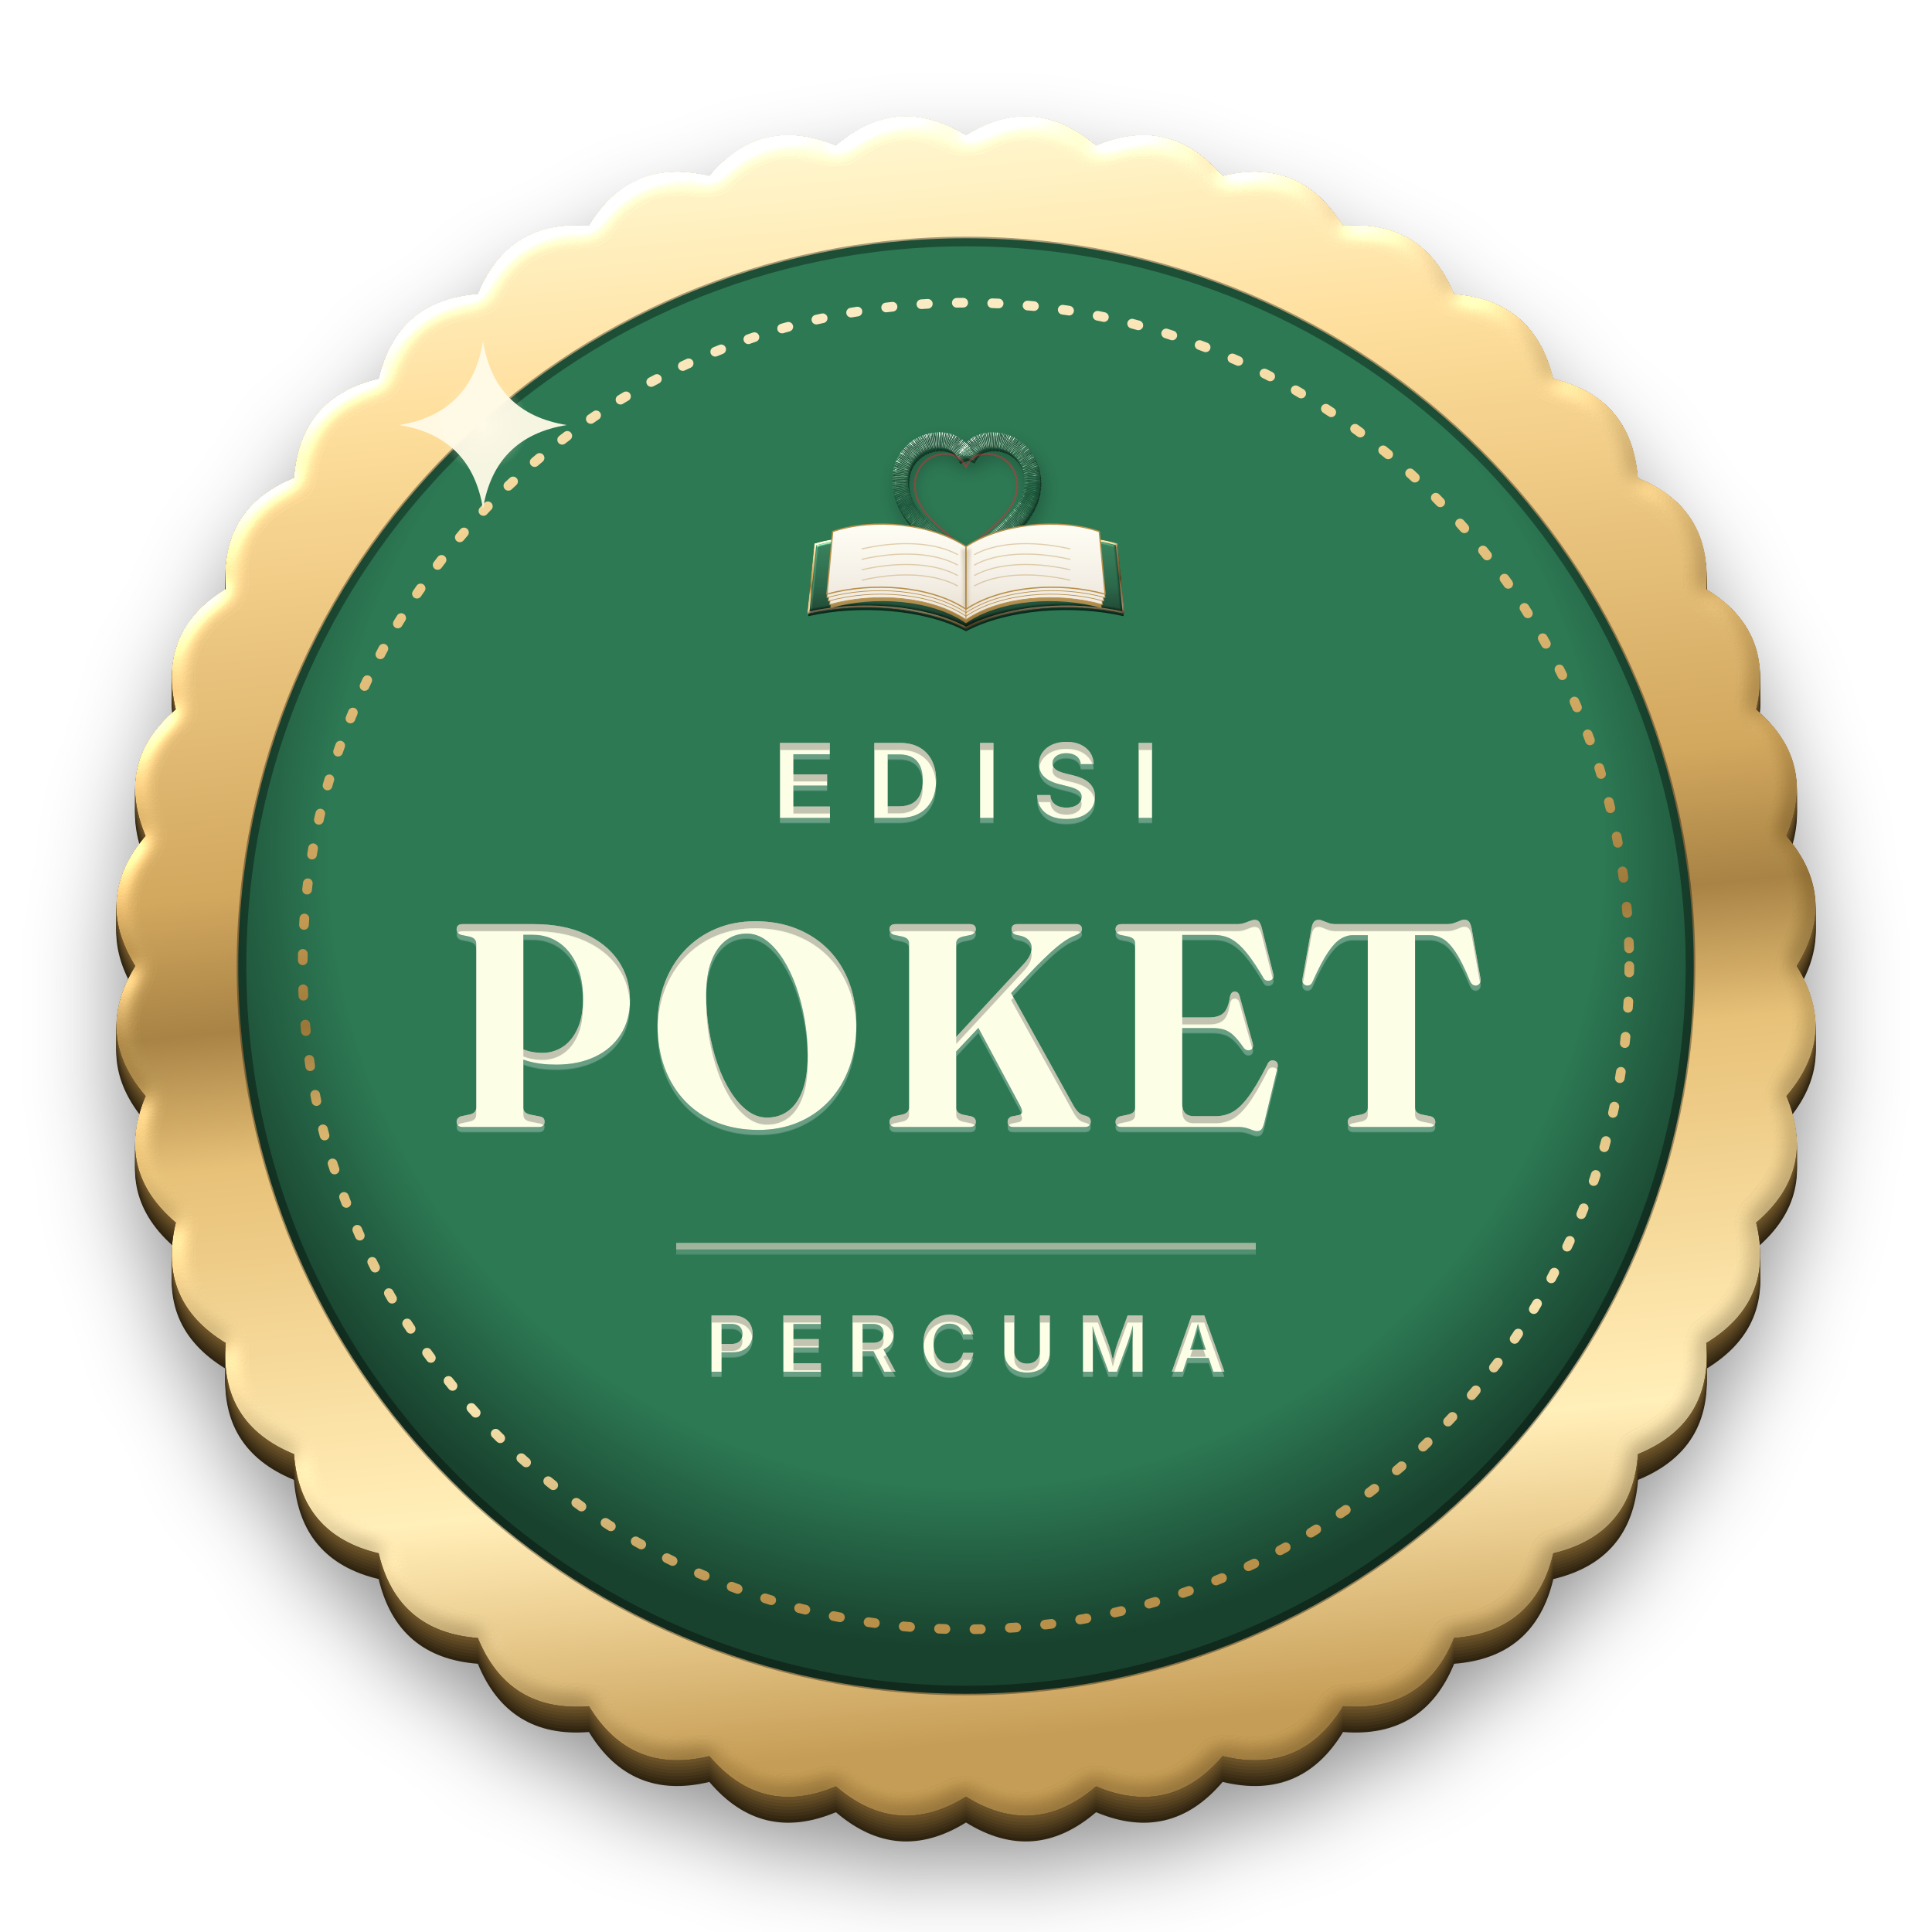
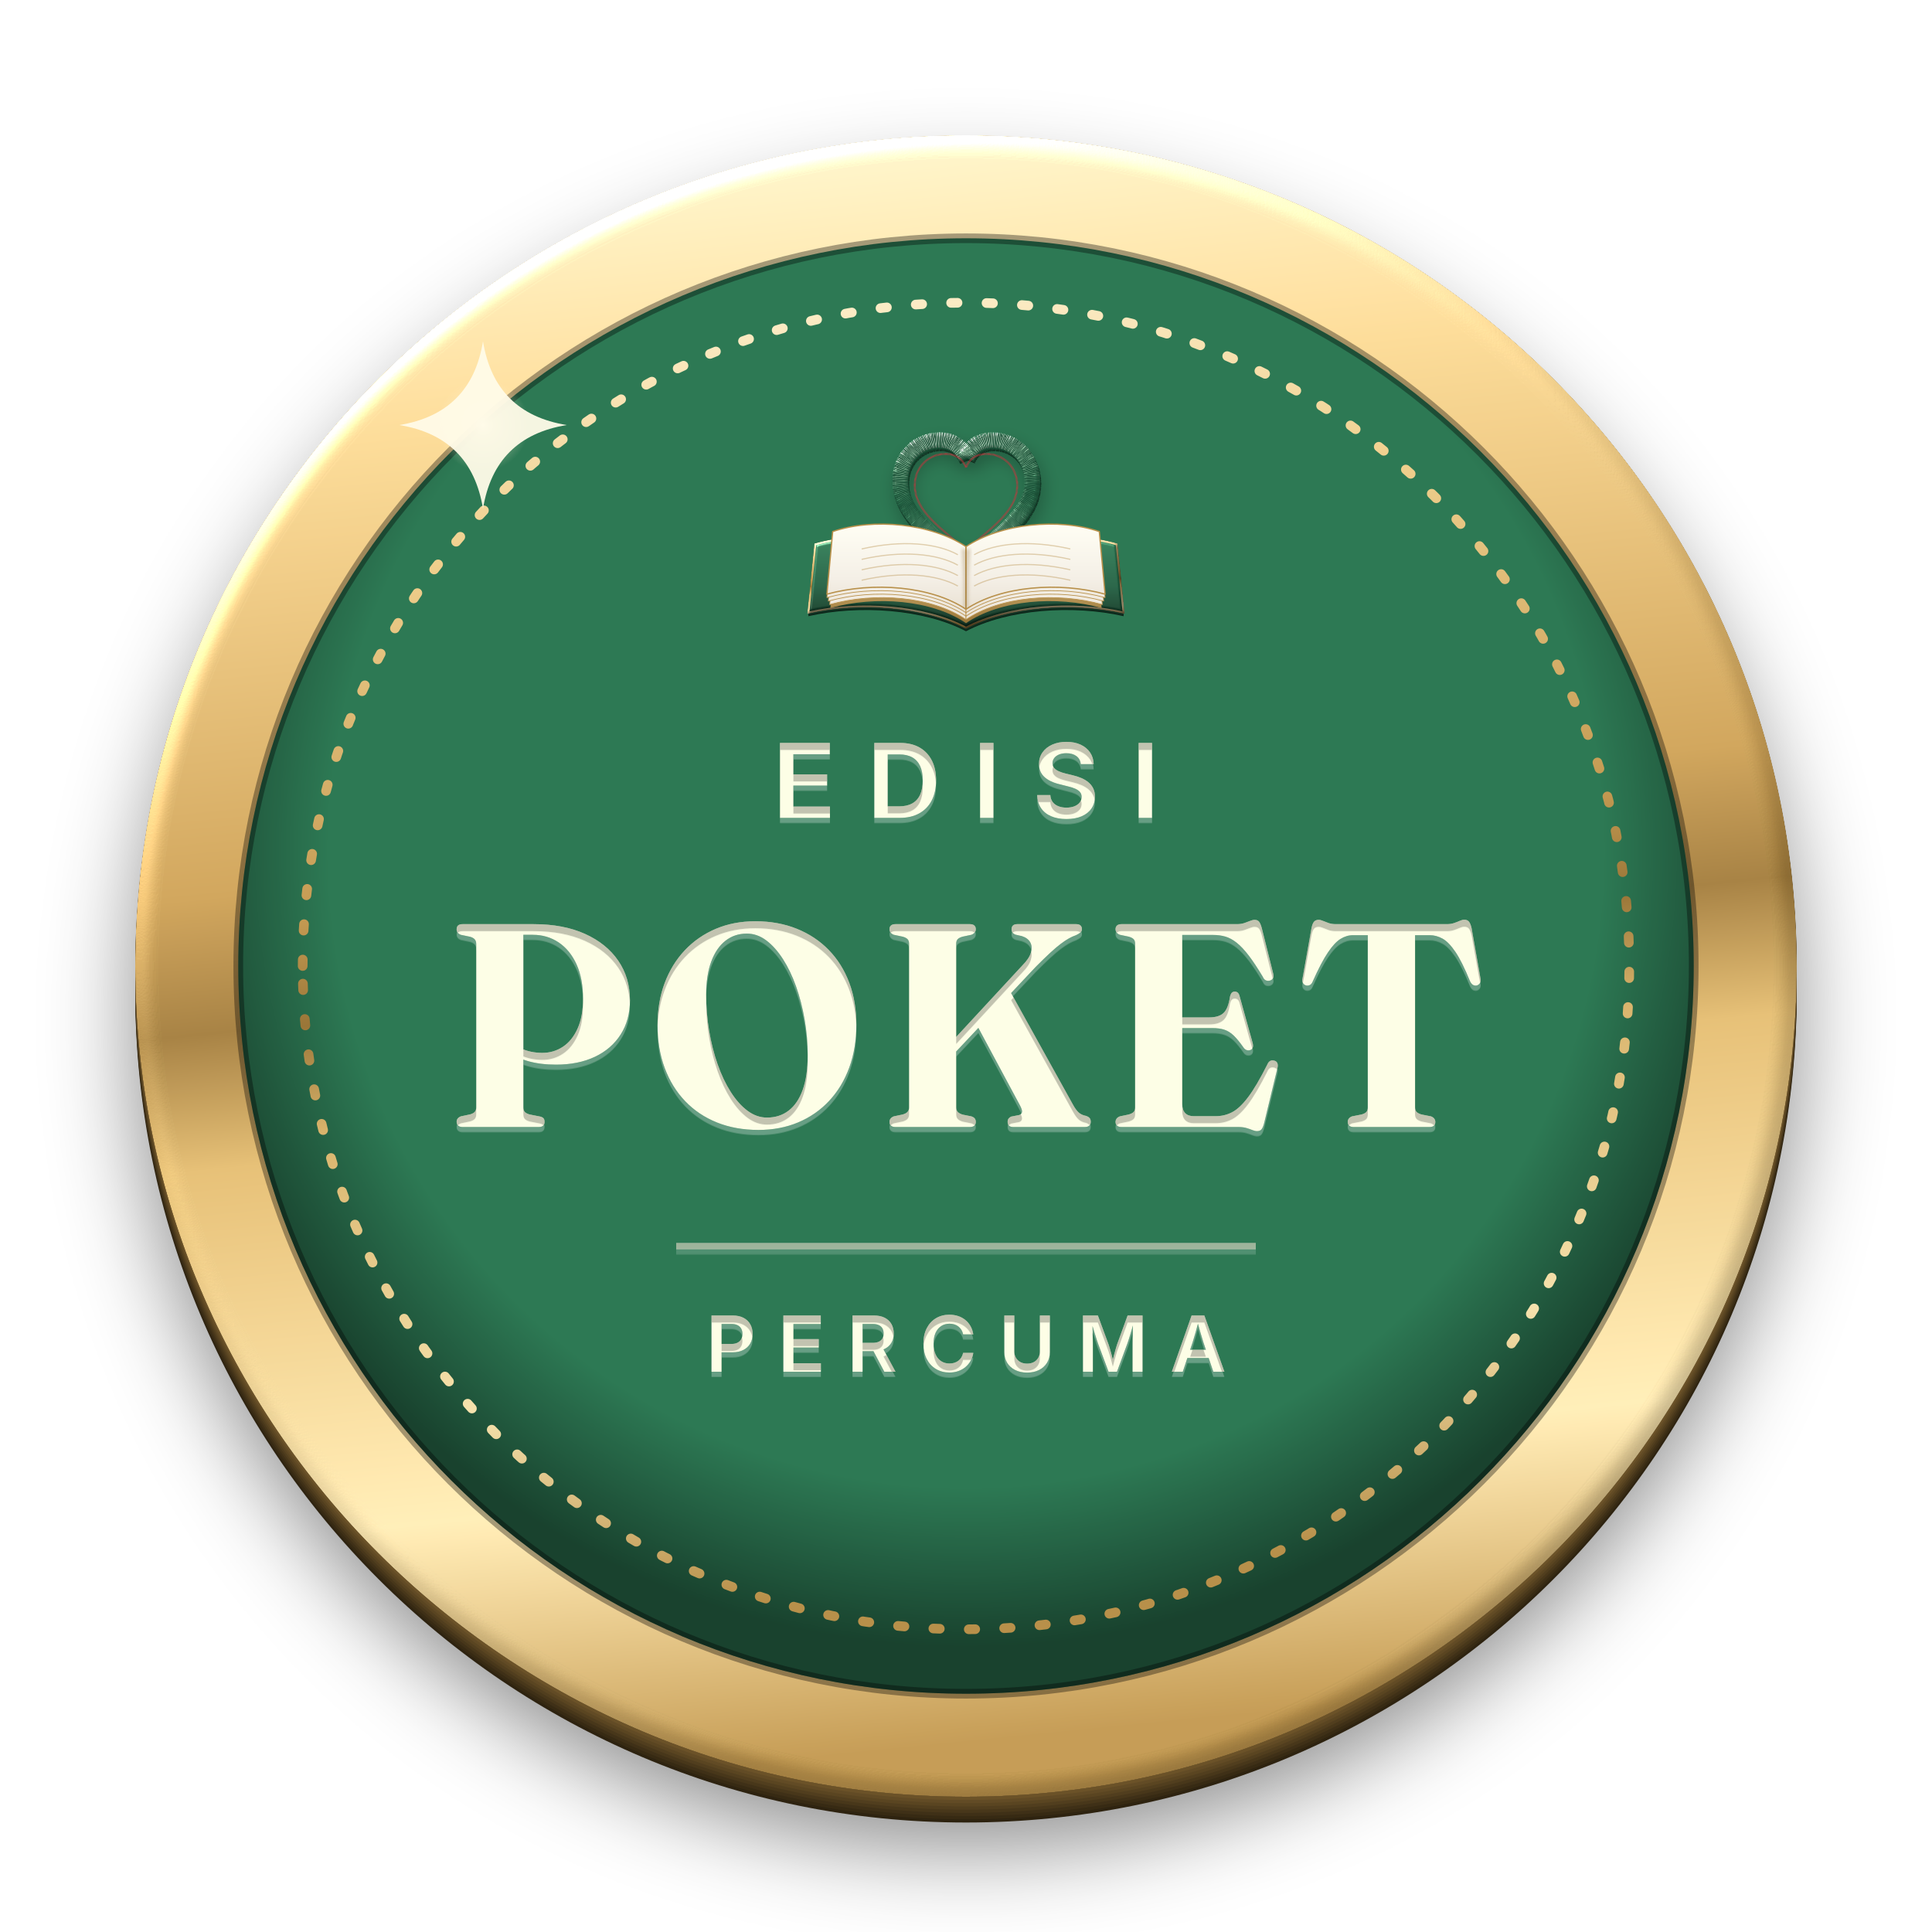
<svg xmlns="http://www.w3.org/2000/svg" viewBox="0 0 600 600" width="600" height="600" role="img" aria-label="Edisi Poket seal">
  <style>
    /* build-animated-logos.py: every animation ends on the original artwork */
    @keyframes phx-rise { from { opacity: 0; transform: translateY(18px); } }
    @keyframes phx-draw { from { stroke-dashoffset: 1; } to { stroke-dashoffset: 0; } }
    @keyframes phx-twinkle { 0%, 100% { opacity: 1; transform: scale(1); } 50% { opacity: 0.35; transform: scale(0.6); } }
    .phx-rise { animation: phx-rise 0.9s cubic-bezier(0.16, 1, 0.3, 1) 0.1s backwards; }
    .phx-draw { stroke-dasharray: 1; animation: phx-draw 1.6s cubic-bezier(0.65, 0, 0.35, 1) 0.45s backwards; }
    .phx-trace { stroke-dasharray: 1; animation: phx-draw 1.2s cubic-bezier(0.65, 0, 0.35, 1) 1.35s backwards; }
    .phx-twinkle { transform-box: fill-box; transform-origin: center; animation: phx-twinkle 4.8s ease-in-out 2.6s infinite; }
    @keyframes phx-turn { to { transform: rotate(360deg); } }
    .phx-turn { transform-box: view-box; transform-origin: 300px 300px; animation: phx-turn 60s linear infinite; }
    @media (prefers-reduced-motion: reduce) { * { animation: none !important; } }
  </style>
  <defs>
    <linearGradient id="phs-edisi-poket-foil-gold" x1="0" y1="0" x2="0.1" y2="1">
      <stop offset="0" stop-color="#fff4d6" />
      <stop offset="0.2" stop-color="#f0d08e" />
      <stop offset="0.46" stop-color="#c49a52" />
      <stop offset="0.54" stop-color="#9a7638" />
      <stop offset="0.62" stop-color="#d9b46c" />
      <stop offset="0.84" stop-color="#f6e2ad" />
      <stop offset="1" stop-color="#b8904a" />
    </linearGradient>
    <linearGradient id="phs-edisi-poket-foil-emerald" x1="0" y1="0" x2="0.1" y2="1">
      <stop offset="0" stop-color="#e3f7e8" />
      <stop offset="0.2" stop-color="#9edab2" />
      <stop offset="0.46" stop-color="#3f9167" />
      <stop offset="0.54" stop-color="#2d7954" />
      <stop offset="0.62" stop-color="#4fa477" />
      <stop offset="0.84" stop-color="#b6e3c4" />
      <stop offset="1" stop-color="#3f9167" />
    </linearGradient>
    <linearGradient id="phs-edisi-poket-page" x1="0" y1="0" x2="0" y2="1">
      <stop offset="0" stop-color="#fffef4" />
      <stop offset="0.65" stop-color="#f4efe6" />
      <stop offset="1" stop-color="#eae2d4" />
    </linearGradient>
    <linearGradient id="phs-edisi-poket-page-edge" x1="0" y1="0" x2="0" y2="1">
      <stop offset="0" stop-color="#f1d79b" />
      <stop offset="1" stop-color="#9a7638" />
    </linearGradient>
    <linearGradient id="phs-edisi-poket-cover" x1="0" y1="0" x2="0" y2="1">
      <stop offset="0" stop-color="#2d7954" />
      <stop offset="0.55" stop-color="#1d5a3d" />
      <stop offset="1" stop-color="#0b2418" />
    </linearGradient>
    <radialGradient id="phs-edisi-poket-lantern" cx="0.5" cy="0.5" r="0.5">
      <stop offset="0" stop-color="#f2b85c" stop-opacity="0.55" />
      <stop offset="0.45" stop-color="#f2b85c" stop-opacity="0.16" />
      <stop offset="1" stop-color="#f2b85c" stop-opacity="0" />
    </radialGradient>
    <radialGradient id="phs-edisi-poket-emerald-glow" cx="0.5" cy="0.5" r="0.5">
      <stop offset="0" stop-color="#3f9167" stop-opacity="0.55" />
      <stop offset="1" stop-color="#3f9167" stop-opacity="0" />
    </radialGradient>
    <radialGradient id="phs-edisi-poket-vignette" cx="0.5" cy="0.45" r="0.75">
      <stop offset="0.55" stop-color="#000" stop-opacity="0" />
      <stop offset="1" stop-color="#000" stop-opacity="0.75" />
    </radialGradient>
    <radialGradient id="phs-edisi-poket-glint" cx="0.5" cy="0.5" r="0.5">
      <stop offset="0" stop-color="#fff" stop-opacity="1" />
      <stop offset="0.25" stop-color="#fff4d6" stop-opacity="0.6" />
      <stop offset="1" stop-color="#fff4d6" stop-opacity="0" />
    </radialGradient>
    <filter id="phs-edisi-poket-blur" x="-30%" y="-30%" width="160%" height="160%">
      <feGaussianBlur stdDeviation="14" />
    </filter>
    <filter id="phs-edisi-poket-contact" x="-10%" y="-10%" width="120%" height="140%">
      <feGaussianBlur stdDeviation="3" />
    </filter>
    <filter id="phs-edisi-poket-bevel" x="-5%" y="-10%" width="110%" height="125%" color-interpolation-filters="sRGB">
      <feGaussianBlur in="SourceAlpha" stdDeviation="1.6" result="h" />
      <feDiffuseLighting in="h" surfaceScale="3.2" diffuseConstant="1" lighting-color="#fff" result="d">
        <feDistantLight azimuth="235" elevation="50" />
      </feDiffuseLighting>
      <feComposite in="SourceGraphic" in2="d" operator="arithmetic" k1="0.75" k2="0.42" k3="0" k4="0" result="shaded" />
      <feSpecularLighting in="h" surfaceScale="3.2" specularConstant="0.85" specularExponent="26" lighting-color="#fffbe8" result="s">
        <feDistantLight azimuth="235" elevation="42" />
      </feSpecularLighting>
      <feComposite in="s" in2="SourceAlpha" operator="in" result="sIn" />
      <feComposite in="shaded" in2="sIn" operator="arithmetic" k1="0" k2="1" k3="0.7" k4="0" result="lit" />
      <feComposite in="lit" in2="SourceAlpha" operator="in" />
    </filter>
    <filter id="phs-edisi-poket-bevel-soft" x="-5%" y="-10%" width="110%" height="125%" color-interpolation-filters="sRGB">
      <feGaussianBlur in="SourceAlpha" stdDeviation="3.0" result="h" />
      <feDiffuseLighting in="h" surfaceScale="4.5" diffuseConstant="1" lighting-color="#fff" result="d">
        <feDistantLight azimuth="235" elevation="50" />
      </feDiffuseLighting>
      <feComposite in="SourceGraphic" in2="d" operator="arithmetic" k1="0.75" k2="0.42" k3="0" k4="0" result="shaded" />
      <feSpecularLighting in="h" surfaceScale="4.5" specularConstant="0.85" specularExponent="26" lighting-color="#fffbe8" result="s">
        <feDistantLight azimuth="235" elevation="42" />
      </feSpecularLighting>
      <feComposite in="s" in2="SourceAlpha" operator="in" result="sIn" />
      <feComposite in="shaded" in2="sIn" operator="arithmetic" k1="0" k2="1" k3="0.7" k4="0" result="lit" />
      <feComposite in="lit" in2="SourceAlpha" operator="in" />
    </filter>
    <filter id="phs-edisi-poket-deboss" x="-5%" y="-20%" width="110%" height="140%">
      <feOffset in="SourceAlpha" dx="0" dy="2.2" result="down" />
      <feComposite in="SourceAlpha" in2="down" operator="out" result="topEdge" />
      <feFlood flood-color="#000" flood-opacity="0.45" />
      <feComposite in2="topEdge" operator="in" result="shade" />
      <feOffset in="SourceAlpha" dx="0" dy="1.6" result="lowAlpha" />
      <feComposite in="lowAlpha" in2="SourceAlpha" operator="out" result="catch" />
      <feFlood flood-color="#fff" flood-opacity="0.28" />
      <feComposite in2="catch" operator="in" result="light" />
      <feMerge>
        <feMergeNode in="light" />
        <feMergeNode in="SourceGraphic" />
        <feMergeNode in="shade" />
      </feMerge>
    </filter>
-     <path id="phs-edisi-poket-rim" d="M558.0,300.0 Q571.2,321.3 554.8,340.4 Q564.5,363.5 545.4,379.7 Q551.3,404.1 529.9,417.1 Q531.9,442.1 508.7,451.6 Q506.8,476.6 482.4,482.4 Q476.6,506.8 451.6,508.7 Q442.1,531.9 417.1,529.9 Q404.1,551.3 379.7,545.4 Q363.5,564.5 340.4,554.8 Q321.3,571.2 300.0,558.0 Q278.7,571.2 259.6,554.8 Q236.5,564.5 220.3,545.4 Q195.9,551.3 182.9,529.9 Q157.9,531.9 148.4,508.7 Q123.4,506.8 117.6,482.4 Q93.2,476.6 91.3,451.6 Q68.1,442.1 70.1,417.1 Q48.7,404.1 54.6,379.7 Q35.5,363.5 45.2,340.4 Q28.8,321.3 42.0,300.0 Q28.8,278.7 45.2,259.6 Q35.5,236.5 54.6,220.3 Q48.7,195.9 70.1,182.9 Q68.1,157.9 91.3,148.4 Q93.2,123.4 117.6,117.6 Q123.4,93.2 148.4,91.3 Q157.9,68.1 182.9,70.1 Q195.9,48.7 220.3,54.6 Q236.5,35.5 259.6,45.2 Q278.7,28.8 300.0,42.0 Q321.3,28.8 340.4,45.2 Q363.5,35.5 379.7,54.6 Q404.1,48.7 417.1,70.1 Q442.1,68.1 451.6,91.3 Q476.6,93.2 482.4,117.6 Q506.8,123.4 508.7,148.4 Q531.9,157.9 529.9,182.9 Q551.3,195.9 545.4,220.3 Q564.5,236.5 554.8,259.6 Q571.2,278.7 558.0,300.0 Z" />
+     <path id="phs-edisi-poket-rim" d="M42.0,300.0 A258.0,258.0 0 1 1 558.0,300.0 A258.0,258.0 0 1 1 42.0,300.0 Z" />
+     <path id="phs-edisi-poket-medallion" d="M74.0,300.0 A226.0,226.0 0 1 1 526.0,300.0 A226.0,226.0 0 1 1 74.0,300.0 Z" />
    <radialGradient id="phs-edisi-poket-recess" cx="0.5" cy="0.42" r="0.55">
      <stop offset="0.8" stop-color="#000" stop-opacity="0" />
      <stop offset="1" stop-color="#000" stop-opacity="0.45" />
    </radialGradient>
  </defs>
  <use href="#phs-edisi-poket-rim" fill="#000" opacity="0.45" filter="url(#phs-edisi-poket-blur)" transform="translate(0,16)" />
  <use href="#phs-edisi-poket-rim" fill="#2e2310" transform="translate(0.0,8)" />
  <use href="#phs-edisi-poket-rim" fill="#372a13" transform="translate(0.0,7)" />
  <use href="#phs-edisi-poket-rim" fill="#3f3017" transform="translate(0.0,6)" />
  <use href="#phs-edisi-poket-rim" fill="#48371a" transform="translate(0.0,5)" />
  <use href="#phs-edisi-poket-rim" fill="#513e1e" transform="translate(0.0,4)" />
  <use href="#phs-edisi-poket-rim" fill="#5a4521" transform="translate(0.0,3)" />
  <use href="#phs-edisi-poket-rim" fill="#624b25" transform="translate(0.0,2)" />
  <use href="#phs-edisi-poket-rim" fill="#6b5228" transform="translate(0.0,1)" />
  <use href="#phs-edisi-poket-rim" fill="url(#phs-edisi-poket-foil-gold)" filter="url(#phs-edisi-poket-bevel-soft)" />
-   <circle cx="300" cy="300" r="226" fill="#2d7954" />
-   <circle cx="300" cy="300" r="226" fill="url(#phs-edisi-poket-recess)" />
-   <circle cx="300" cy="300" r="225" fill="none" stroke="#000" stroke-opacity="0.35" stroke-width="3" />
-   <circle class="phx-turn" cx="300" cy="300" r="206" fill="none" stroke="url(#phs-edisi-poket-foil-gold)" stroke-width="3" stroke-dasharray="2 9" stroke-linecap="round" />
+   <use href="#phs-edisi-poket-medallion" fill="#2d7954" />
+   <use href="#phs-edisi-poket-medallion" fill="url(#phs-edisi-poket-recess)" />
+   <use href="#phs-edisi-poket-medallion" fill="none" stroke="#000" stroke-opacity="0.35" stroke-width="3" />
+   <path class="phx-turn" d="M94.0,300.0 A206.0,206.0 0 1 1 506.0,300.0 A206.0,206.0 0 1 1 94.0,300.0 Z" fill="none" stroke="url(#phs-edisi-poket-foil-gold)" stroke-width="3" stroke-dasharray="2 9" stroke-linecap="round" />
  <g class="phx-rise">
    <g transform="translate(246,128) scale(0.18)">
      <path id="phs-edisi-poket-coverpath" d="M300,262 C228,214 116,206 40,228 L28,346 C116,326 228,334 300,372 C372,334 484,326 572,346 L560,228 C484,206 372,214 300,262 Z" />
      <use href="#phs-edisi-poket-coverpath" fill="#0b2418" transform="translate(0.0,6)" />
      <use href="#phs-edisi-poket-coverpath" fill="#0c291c" transform="translate(0.0,5)" />
      <use href="#phs-edisi-poket-coverpath" fill="#0e2e1f" transform="translate(0.0,4)" />
      <use href="#phs-edisi-poket-coverpath" fill="#0f3323" transform="translate(0.0,3)" />
      <use href="#phs-edisi-poket-coverpath" fill="#113826" transform="translate(0.0,2)" />
      <use href="#phs-edisi-poket-coverpath" fill="#123d2a" transform="translate(0.0,1)" />
      <use href="#phs-edisi-poket-coverpath" fill="url(#phs-edisi-poket-cover)" stroke="url(#phs-edisi-poket-foil-gold)" stroke-width="3.5" filter="url(#phs-edisi-poket-bevel-soft)" />
      <path pathLength="1" class="phx-draw" fill="none" stroke="#000" stroke-opacity="0.45" stroke-width="30" filter="url(#phs-edisi-poket-blur)" transform="translate(6,16)" d="M300,262 C246,214 186,176 186,118 C186,76 218,48 254,48 C278,48 293,60 300,78 C307,60 322,48 346,48 C382,48 414,76 414,118 C414,176 354,214 300,262 Z" />
      <path pathLength="1" class="phx-draw" fill="none" stroke="#0b2418" stroke-width="27" stroke-linejoin="round" transform="translate(2.4,6)" d="M300,262 C246,214 186,176 186,118 C186,76 218,48 254,48 C278,48 293,60 300,78 C307,60 322,48 346,48 C382,48 414,76 414,118 C414,176 354,214 300,262 Z" />
      <path pathLength="1" class="phx-draw" fill="none" stroke="#0f2f1f" stroke-width="27" stroke-linejoin="round" transform="translate(2.0,5)" d="M300,262 C246,214 186,176 186,118 C186,76 218,48 254,48 C278,48 293,60 300,78 C307,60 322,48 346,48 C382,48 414,76 414,118 C414,176 354,214 300,262 Z" />
      <path pathLength="1" class="phx-draw" fill="none" stroke="#123a27" stroke-width="27" stroke-linejoin="round" transform="translate(1.6,4)" d="M300,262 C246,214 186,176 186,118 C186,76 218,48 254,48 C278,48 293,60 300,78 C307,60 322,48 346,48 C382,48 414,76 414,118 C414,176 354,214 300,262 Z" />
      <path pathLength="1" class="phx-draw" fill="none" stroke="#16442e" stroke-width="27" stroke-linejoin="round" transform="translate(1.2,3)" d="M300,262 C246,214 186,176 186,118 C186,76 218,48 254,48 C278,48 293,60 300,78 C307,60 322,48 346,48 C382,48 414,76 414,118 C414,176 354,214 300,262 Z" />
      <path pathLength="1" class="phx-draw" fill="none" stroke="#194f36" stroke-width="27" stroke-linejoin="round" transform="translate(0.8,2)" d="M300,262 C246,214 186,176 186,118 C186,76 218,48 254,48 C278,48 293,60 300,78 C307,60 322,48 346,48 C382,48 414,76 414,118 C414,176 354,214 300,262 Z" />
      <path pathLength="1" class="phx-draw" fill="none" stroke="#1d5a3d" stroke-width="27" stroke-linejoin="round" transform="translate(0.4,1)" d="M300,262 C246,214 186,176 186,118 C186,76 218,48 254,48 C278,48 293,60 300,78 C307,60 322,48 346,48 C382,48 414,76 414,118 C414,176 354,214 300,262 Z" />
      <path pathLength="1" class="phx-draw" fill="none" stroke="url(#phs-edisi-poket-foil-emerald)" stroke-width="27" stroke-linejoin="round" filter="url(#phs-edisi-poket-bevel-soft)" d="M300,262 C246,214 186,176 186,118 C186,76 218,48 254,48 C278,48 293,60 300,78 C307,60 322,48 346,48 C382,48 414,76 414,118 C414,176 354,214 300,262 Z" />
      <path pathLength="1" class="phx-trace" fill="none" stroke="#c8343c" stroke-width="4.5" stroke-linejoin="round" transform="translate(300,155) scale(0.775) translate(-300,-155)" d="M300,262 C246,214 186,176 186,118 C186,76 218,48 254,48 C278,48 293,60 300,78 C307,60 322,48 346,48 C382,48 414,76 414,118 C414,176 354,214 300,262 Z" />
      <path fill="url(#phs-edisi-poket-page-edge)" d="M300,256 C241.5,216 144.0,206 75.8,230 L66.0,338 C144.0,316 241.5,324 300,364 Z" />
      <path fill="url(#phs-edisi-poket-page-edge)" d="M300,256 C358.5,216 456.0,206 524.2,230 L534.0,338 C456.0,316 358.5,324 300,364 Z" />
      <path fill="url(#phs-edisi-poket-page)" stroke="#b8904a" stroke-width="1.2" stroke-linejoin="round" d="M300,250 C241.2,210 143.2,200 74.6,224 L64.8,332 C143.2,310 241.2,318 300,358 Z" />
      <path fill="url(#phs-edisi-poket-page)" stroke="#b8904a" stroke-width="1.2" stroke-linejoin="round" d="M300,250 C358.8,210 456.8,200 525.4,224 L535.2,332 C456.8,310 358.8,318 300,358 Z" />
      <path fill="url(#phs-edisi-poket-page)" stroke="#b8904a" stroke-width="1.2" stroke-linejoin="round" d="M300,244 C240.6,204 141.6,194 72.3,218 L62.4,326 C141.6,304 240.6,312 300,352 Z" />
      <path fill="url(#phs-edisi-poket-page)" stroke="#b8904a" stroke-width="1.2" stroke-linejoin="round" d="M300,244 C359.4,204 458.4,194 527.7,218 L537.6,326 C458.4,304 359.4,312 300,352 Z" />
      <path fill="url(#phs-edisi-poket-page)" stroke="#b8904a" stroke-width="1.2" stroke-linejoin="round" d="M300,238 C240.0,198 140.0,188 70.0,212 L60.0,320 C140.0,298 240.0,306 300,346 Z" />
      <path fill="url(#phs-edisi-poket-page)" stroke="#b8904a" stroke-width="1.2" stroke-linejoin="round" d="M300,238 C360.0,198 460.0,188 530.0,212 L540.0,320 C460.0,298 360.0,306 300,346 Z" />
      <path fill="url(#phs-edisi-poket-page)" stroke="#b8904a" stroke-width="2.2" stroke-linejoin="round" d="M300,232 C240.0,192 140.0,182 70.0,206 L60.0,314 C140.0,292 240.0,300 300,340 Z" />
      <path fill="url(#phs-edisi-poket-page)" stroke="#b8904a" stroke-width="2.2" stroke-linejoin="round" d="M300,232 C360.0,192 460.0,182 530.0,206 L540.0,314 C460.0,292 360.0,300 300,340 Z" />
      <path fill="#8a6a35" opacity="0.28" filter="url(#phs-edisi-poket-contact)" d="M292,236 C296,280 296,312 296,338 L304,338 C304,312 304,280 308,236 Z" />
      <path fill="none" stroke="#b8904a" stroke-opacity="0.4" stroke-width="2" d="M286,246 C250,226 190,220 120,236" />
      <path fill="none" stroke="#b8904a" stroke-opacity="0.4" stroke-width="2" d="M314,246 C350,226 410,220 480,236" />
      <path fill="none" stroke="#b8904a" stroke-opacity="0.4" stroke-width="2" d="M286,264 C250,244 190,238 120,254" />
      <path fill="none" stroke="#b8904a" stroke-opacity="0.4" stroke-width="2" d="M314,264 C350,244 410,238 480,254" />
      <path fill="none" stroke="#b8904a" stroke-opacity="0.4" stroke-width="2" d="M286,282 C250,262 190,256 120,272" />
      <path fill="none" stroke="#b8904a" stroke-opacity="0.4" stroke-width="2" d="M314,282 C350,262 410,256 480,272" />
      <path fill="none" stroke="#b8904a" stroke-opacity="0.4" stroke-width="2" d="M286,300 C250,280 190,274 120,290" />
      <path fill="none" stroke="#b8904a" stroke-opacity="0.4" stroke-width="2" d="M314,300 C350,280 410,274 480,290" />
    </g>
  </g>
  <g filter="url(#phs-edisi-poket-deboss)" fill="#fdfee6">
    <path d="M242.227 254.0V230.719H257.711V234.245H246.388V240.49H256.867V243.964H246.388V250.474H257.753V254.0ZM279.409 254.0H273.503V250.422H279.19Q281.664 250.422 283.305 249.505Q284.945 248.589 285.758 246.781Q286.57 244.974 286.57 242.333Q286.57 239.703 285.755 237.914Q284.94 236.125 283.326 235.211Q281.711 234.297 279.294 234.297H273.398V230.719H279.56Q283.039 230.719 285.526 232.115Q288.013 233.51 289.362 236.117Q290.711 238.724 290.711 242.333Q290.711 245.964 289.365 248.576Q288.018 251.188 285.487 252.594Q282.956 254.0 279.409 254.0ZM275.685 230.719V254.0H271.523V230.719ZM308.529 230.719V254.0H304.367V230.719ZM331.19 254.359Q328.44 254.359 326.419 253.484Q324.398 252.609 323.279 250.938Q322.159 249.266 322.096 246.906H326.19Q326.258 248.182 326.906 249.057Q327.555 249.932 328.667 250.375Q329.779 250.818 331.169 250.818Q332.586 250.818 333.646 250.404Q334.706 249.99 335.307 249.232Q335.909 248.474 335.909 247.464Q335.909 246.589 335.409 245.987Q334.909 245.385 333.966 244.958Q333.023 244.531 331.664 244.214L329.06 243.557Q325.956 242.807 324.313 241.266Q322.669 239.724 322.669 237.271Q322.669 235.203 323.766 233.651Q324.862 232.099 326.789 231.245Q328.716 230.391 331.195 230.391Q333.727 230.391 335.604 231.263Q337.482 232.135 338.539 233.693Q339.596 235.25 339.648 237.318H335.638Q335.497 235.708 334.292 234.812Q333.086 233.917 331.154 233.917Q329.852 233.917 328.888 234.32Q327.924 234.724 327.393 235.43Q326.862 236.135 326.862 237.036Q326.862 237.948 327.411 238.552Q327.961 239.156 328.878 239.557Q329.794 239.958 330.919 240.224L333.169 240.771Q334.628 241.115 335.883 241.656Q337.138 242.198 338.073 242.995Q339.008 243.792 339.529 244.878Q340.049 245.964 340.049 247.411Q340.049 249.495 338.987 251.063Q337.924 252.63 335.945 253.495Q333.966 254.359 331.19 254.359ZM357.779 230.719V254.0H353.617V230.719Z" />
    <path d="M195.639 310.661Q195.639 316.727 192.768 321.245Q189.897 325.763 184.745 328.197Q179.592 330.632 172.689 330.632Q167.775 330.632 163.968 329.534Q160.161 328.436 157.137 326.366L157.578 323.189Q159.603 324.584 161.412 325.43Q163.221 326.276 164.936 326.627Q166.65 326.978 168.414 326.978Q171.951 326.978 174.818 325.079Q177.685 323.18 179.377 319.418Q181.069 315.656 181.069 310.166Q181.069 303.956 179.066 299.519Q177.063 295.082 173.526 292.697Q169.989 290.312 165.471 290.312H162.528V343.88Q162.528 344.834 162.992 345.325Q163.455 345.815 164.454 346.103L167.865 346.778Q168.549 346.985 168.833 347.341Q169.116 347.696 169.116 348.452Q169.116 349.163 168.675 349.582Q168.234 350.0 167.307 350.0H143.664Q142.782 350.0 142.297 349.582Q141.811 349.163 141.811 348.371Q141.811 347.228 143.107 346.697L146.05 346.067Q147.058 345.77 147.476 345.262Q147.895 344.753 147.895 343.916V293.165Q147.895 292.283 147.458 291.756Q147.022 291.23 146.059 290.933L143.062 290.303Q141.811 289.772 141.811 288.629Q141.811 287.792 142.274 287.396Q142.738 287.0 143.664 287.0H165.75Q174.957 287.0 181.653 290.015Q188.349 293.03 191.994 298.344Q195.639 303.659 195.639 310.661ZM234.56 286.1Q241.643 286.1 247.439 288.431Q253.235 290.762 257.38 295.028Q261.524 299.294 263.738 305.189Q265.952 311.084 265.952 318.176Q265.952 325.502 263.752 331.528Q261.551 337.553 257.497 341.891Q253.442 346.229 247.871 348.569Q242.3 350.909 235.55 350.909Q228.431 350.909 222.676 348.6Q216.921 346.292 212.794 341.985Q208.668 337.679 206.436 331.689Q204.204 325.7 204.204 318.329Q204.204 311.192 206.422 305.284Q208.641 299.375 212.713 295.077Q216.786 290.78 222.339 288.44Q227.892 286.1 234.56 286.1ZM250.842 327.761Q250.842 322.154 249.888 316.655Q248.934 311.156 247.228 306.35Q245.523 301.544 243.151 297.849Q240.78 294.155 237.967 292.044Q235.155 289.934 231.933 289.934Q228.125 289.934 225.29 292.161Q222.455 294.389 220.88 298.628Q219.305 302.867 219.305 308.942Q219.305 314.63 220.237 320.165Q221.168 325.7 222.878 330.565Q224.588 335.429 226.96 339.146Q229.331 342.863 232.166 344.969Q235.001 347.075 238.187 347.075Q242.111 347.075 244.942 344.893Q247.773 342.71 249.307 338.412Q250.842 334.115 250.842 327.761ZM293.29 325.988 317.527 299.798Q319.597 297.719 320.146 295.883Q320.695 294.047 319.971 292.688Q319.246 291.329 317.356 290.717L315.394 290.267Q314.746 290.015 314.445 289.614Q314.143 289.214 314.143 288.584Q314.143 287.828 314.589 287.414Q315.034 287.0 315.907 287.0H334.24Q335.122 287.0 335.563 287.418Q336.004 287.837 336.004 288.548Q336.004 289.214 335.518 289.614Q335.032 290.015 334.159 290.429Q333.07 290.807 331.963 291.423Q330.856 292.04 329.457 293.093Q328.057 294.146 326.185 295.869Q324.313 297.593 321.649 300.275L294.523 329.138ZM302.749 317.186 313.378 307.268 333.169 342.971Q334.105 344.69 334.983 345.487Q335.86 346.283 337.291 346.553Q338.11 346.85 338.425 347.269Q338.74 347.687 338.74 348.407Q338.74 349.163 338.277 349.582Q337.813 350.0 336.886 350.0H314.692Q313.774 350.0 313.351 349.582Q312.928 349.163 312.928 348.407Q312.928 347.777 313.212 347.395Q313.495 347.012 314.017 346.769L316.538 346.274Q317.249 346.022 317.388 345.374Q317.528 344.726 316.691 343.16ZM296.953 343.898Q296.953 344.789 297.421 345.302Q297.889 345.815 298.942 346.148L301.669 346.697Q302.398 346.94 302.722 347.359Q303.046 347.777 303.046 348.452Q303.046 349.163 302.583 349.582Q302.119 350.0 301.237 350.0H278.089Q277.163 350.0 276.699 349.582Q276.236 349.163 276.236 348.452Q276.236 347.228 277.567 346.697L280.34 346.112Q281.393 345.815 281.856 345.284Q282.32 344.753 282.32 343.898V293.084Q282.32 292.157 281.856 291.671Q281.393 291.185 280.34 290.888L277.567 290.303Q276.236 289.772 276.236 288.548Q276.236 287.837 276.699 287.418Q277.163 287.0 278.089 287.0H301.192Q302.119 287.0 302.583 287.418Q303.046 287.837 303.046 288.548Q303.046 289.772 301.669 290.303L298.942 290.888Q297.889 291.185 297.421 291.671Q296.953 292.157 296.953 293.084ZM362.946 315.962H375.537Q378.552 315.962 380.006 314.572Q381.459 313.181 381.999 309.464Q382.242 308.573 382.593 308.263Q382.944 307.952 383.448 307.952Q384.636 307.934 384.978 309.401L389.037 323.963Q389.253 324.854 389.024 325.403Q388.794 325.952 388.245 326.114Q387.696 326.285 387.152 326.105Q386.607 325.925 386.193 325.331Q384.519 322.928 383.156 321.614Q381.792 320.3 380.244 319.787Q378.696 319.274 376.464 319.274H362.946ZM346.441 288.548Q346.441 287.837 346.904 287.418Q347.368 287.0 348.294 287.0H384.114Q385.446 287.0 386.45 286.658Q387.453 286.316 388.241 285.992Q389.028 285.668 389.631 285.668Q390.549 285.668 391.008 286.23Q391.467 286.793 391.845 288.179L395.418 302.417Q395.634 303.308 395.319 303.834Q395.004 304.361 394.365 304.532Q393.654 304.694 393.087 304.437Q392.52 304.181 392.142 303.29Q389.73 299.258 387.791 296.729Q385.851 294.2 384.087 292.791Q382.323 291.383 380.564 290.87Q378.805 290.357 376.753 290.357H367.158V342.908Q367.158 344.753 368.09 345.698Q369.021 346.643 370.767 346.643H377.509Q380.254 346.643 382.629 345.419Q385.005 344.195 387.615 340.73Q390.225 337.265 393.573 330.605Q393.906 329.804 394.428 329.503Q394.95 329.201 395.661 329.372Q396.417 329.534 396.687 330.146Q396.957 330.758 396.705 331.775L392.601 348.758Q392.259 350.108 391.8 350.693Q391.341 351.278 390.378 351.278Q389.73 351.278 388.956 350.959Q388.182 350.639 387.116 350.32Q386.049 350.0 384.6 350.0H348.294Q347.368 350.0 346.904 349.582Q346.441 349.163 346.441 348.452Q346.441 347.228 347.772 346.697L350.545 346.112Q351.598 345.815 352.061 345.329Q352.525 344.843 352.525 343.916V293.084Q352.525 292.157 352.061 291.671Q351.598 291.185 350.545 290.888L347.772 290.303Q346.441 289.772 346.441 288.548ZM414.881 287.0H449.333Q450.602 287.0 451.601 286.653Q452.6 286.307 453.374 285.965Q454.148 285.623 454.751 285.623Q455.669 285.623 456.169 286.19Q456.668 286.757 457.01 288.224L459.737 303.641Q459.989 304.613 459.656 305.225Q459.323 305.837 458.648 306.044Q458.018 306.17 457.492 305.886Q456.965 305.603 456.542 304.757Q454.067 298.682 452.002 295.626Q449.936 292.571 448.001 291.5Q446.066 290.429 444.023 290.429H439.46V343.916Q439.46 344.843 439.951 345.329Q440.441 345.815 441.458 346.112L444.419 346.697Q445.751 347.228 445.751 348.452Q445.751 350.0 443.942 350.0H420.353Q419.471 350.0 419.008 349.582Q418.545 349.163 418.545 348.452Q418.545 347.228 419.876 346.697L422.838 346.112Q423.891 345.815 424.336 345.329Q424.782 344.843 424.782 343.916V290.429H420.191Q418.175 290.429 416.308 291.585Q414.44 292.742 412.366 295.838Q410.291 298.934 407.699 304.757Q407.366 305.603 406.817 305.886Q406.268 306.17 405.638 306.044Q404.919 305.837 404.608 305.225Q404.298 304.613 404.55 303.641L407.313 288.179Q407.61 286.748 408.114 286.203Q408.618 285.659 409.526 285.659Q410.093 285.659 410.858 285.983Q411.623 286.307 412.595 286.653Q413.567 287.0 414.881 287.0Z" />
    <path fill-opacity="0.6" d="M210,386 L390,386 L390,388 L210,388 Z" />
    <path d="M220.969 426.0V408.539H227.547Q229.523 408.539 230.906 409.264Q232.289 409.988 233.012 411.283Q233.734 412.578 233.734 414.262Q233.734 415.945 233.002 417.228Q232.27 418.512 230.873 419.24Q229.477 419.969 227.492 419.969H222.961V417.371H227.184Q228.32 417.371 229.074 416.973Q229.828 416.574 230.203 415.871Q230.578 415.168 230.578 414.262Q230.578 413.328 230.203 412.637Q229.828 411.945 229.074 411.557Q228.32 411.168 227.172 411.168H224.09V426.0ZM243.285 426.0V408.539H254.898V411.184H246.406V415.867H254.266V418.473H246.406V423.356H254.93V426.0ZM264.758 426.0V408.539H271.387Q273.371 408.539 274.744 409.234Q276.117 409.93 276.84 411.184Q277.562 412.437 277.562 414.121Q277.562 415.797 276.824 417.031Q276.086 418.266 274.684 418.937Q273.281 419.609 271.293 419.609H266.578V417.031H271.023Q272.16 417.031 272.912 416.684Q273.664 416.336 274.041 415.686Q274.418 415.035 274.418 414.121Q274.418 413.195 274.041 412.533Q273.664 411.871 272.91 411.519Q272.156 411.168 271.008 411.168H267.879V426.0ZM274.633 426.0 270.453 418.09H273.848L278.105 426.0ZM294.848 426.246Q292.52 426.246 290.693 425.166Q288.867 424.086 287.82 422.074Q286.773 420.062 286.773 417.281Q286.773 414.488 287.824 412.467Q288.875 410.445 290.701 409.369Q292.527 408.293 294.848 408.293Q296.293 408.293 297.551 408.709Q298.809 409.125 299.787 409.92Q300.766 410.715 301.406 411.846Q302.047 412.977 302.258 414.402H299.109Q298.949 413.613 298.572 412.998Q298.195 412.383 297.643 411.951Q297.09 411.519 296.389 411.303Q295.688 411.086 294.895 411.086Q293.402 411.086 292.281 411.824Q291.16 412.562 290.541 413.943Q289.922 415.324 289.922 417.281Q289.922 419.242 290.547 420.623Q291.172 422.004 292.289 422.729Q293.406 423.453 294.887 423.453Q295.68 423.453 296.375 423.234Q297.07 423.016 297.633 422.592Q298.195 422.168 298.572 421.547Q298.949 420.926 299.109 420.137H302.266Q302.082 421.453 301.469 422.563Q300.855 423.672 299.885 424.502Q298.914 425.332 297.645 425.789Q296.375 426.246 294.848 426.246ZM318.977 426.266Q316.844 426.266 315.254 425.461Q313.664 424.656 312.785 423.23Q311.906 421.805 311.906 419.941V408.539H315V419.699Q315 420.789 315.492 421.645Q315.984 422.5 316.873 422.994Q317.762 423.488 318.977 423.488Q320.199 423.488 321.086 422.998Q321.973 422.508 322.459 421.648Q322.945 420.789 322.945 419.699V408.539H326.039V419.941Q326.039 421.805 325.16 423.23Q324.281 424.656 322.699 425.461Q321.117 426.266 318.977 426.266ZM336.324 426.0V408.539H340.957L344.305 417.606Q344.473 418.109 344.695 418.873Q344.918 419.637 345.15 420.512Q345.383 421.387 345.59 422.201Q345.797 423.016 345.937 423.617H345.258Q345.402 423.031 345.609 422.219Q345.816 421.406 346.049 420.531Q346.281 419.656 346.506 418.885Q346.73 418.113 346.887 417.606L350.191 408.539H354.824V426.0H351.734V417.16Q351.734 416.586 351.748 415.807Q351.762 415.027 351.787 414.133Q351.813 413.238 351.834 412.336Q351.855 411.434 351.859 410.609H352.137Q351.883 411.512 351.607 412.465Q351.332 413.418 351.066 414.303Q350.801 415.187 350.561 415.924Q350.32 416.66 350.148 417.16L346.887 426.0H344.27L340.969 417.16Q340.797 416.672 340.559 415.939Q340.32 415.207 340.051 414.328Q339.781 413.449 339.494 412.494Q339.207 411.539 338.926 410.609H339.269Q339.285 411.391 339.301 412.289Q339.316 413.187 339.342 414.084Q339.367 414.98 339.381 415.779Q339.394 416.578 339.394 417.16V426.0ZM363.926 426.0 370.066 408.539H374.023L380.246 426.0H376.809L373.727 416.894Q373.277 415.473 372.779 413.742Q372.281 412.012 371.66 409.77H372.394Q371.785 412.035 371.301 413.769Q370.816 415.504 370.371 416.894L367.324 426.0ZM367.527 421.723V419.191H376.644V421.723Z" />
  </g>
  <circle class="phx-twinkle" cx="150" cy="132" r="14.3" fill="url(#phs-edisi-poket-glint)" />
  <path class="phx-twinkle" fill="#fffbe8" opacity="0.95" d="M150,106 Q153.64,128.36 176,132 Q153.64,135.64 150,158 Q146.36,135.64 124,132 Q146.36,128.36 150,106 Z" />
</svg>
